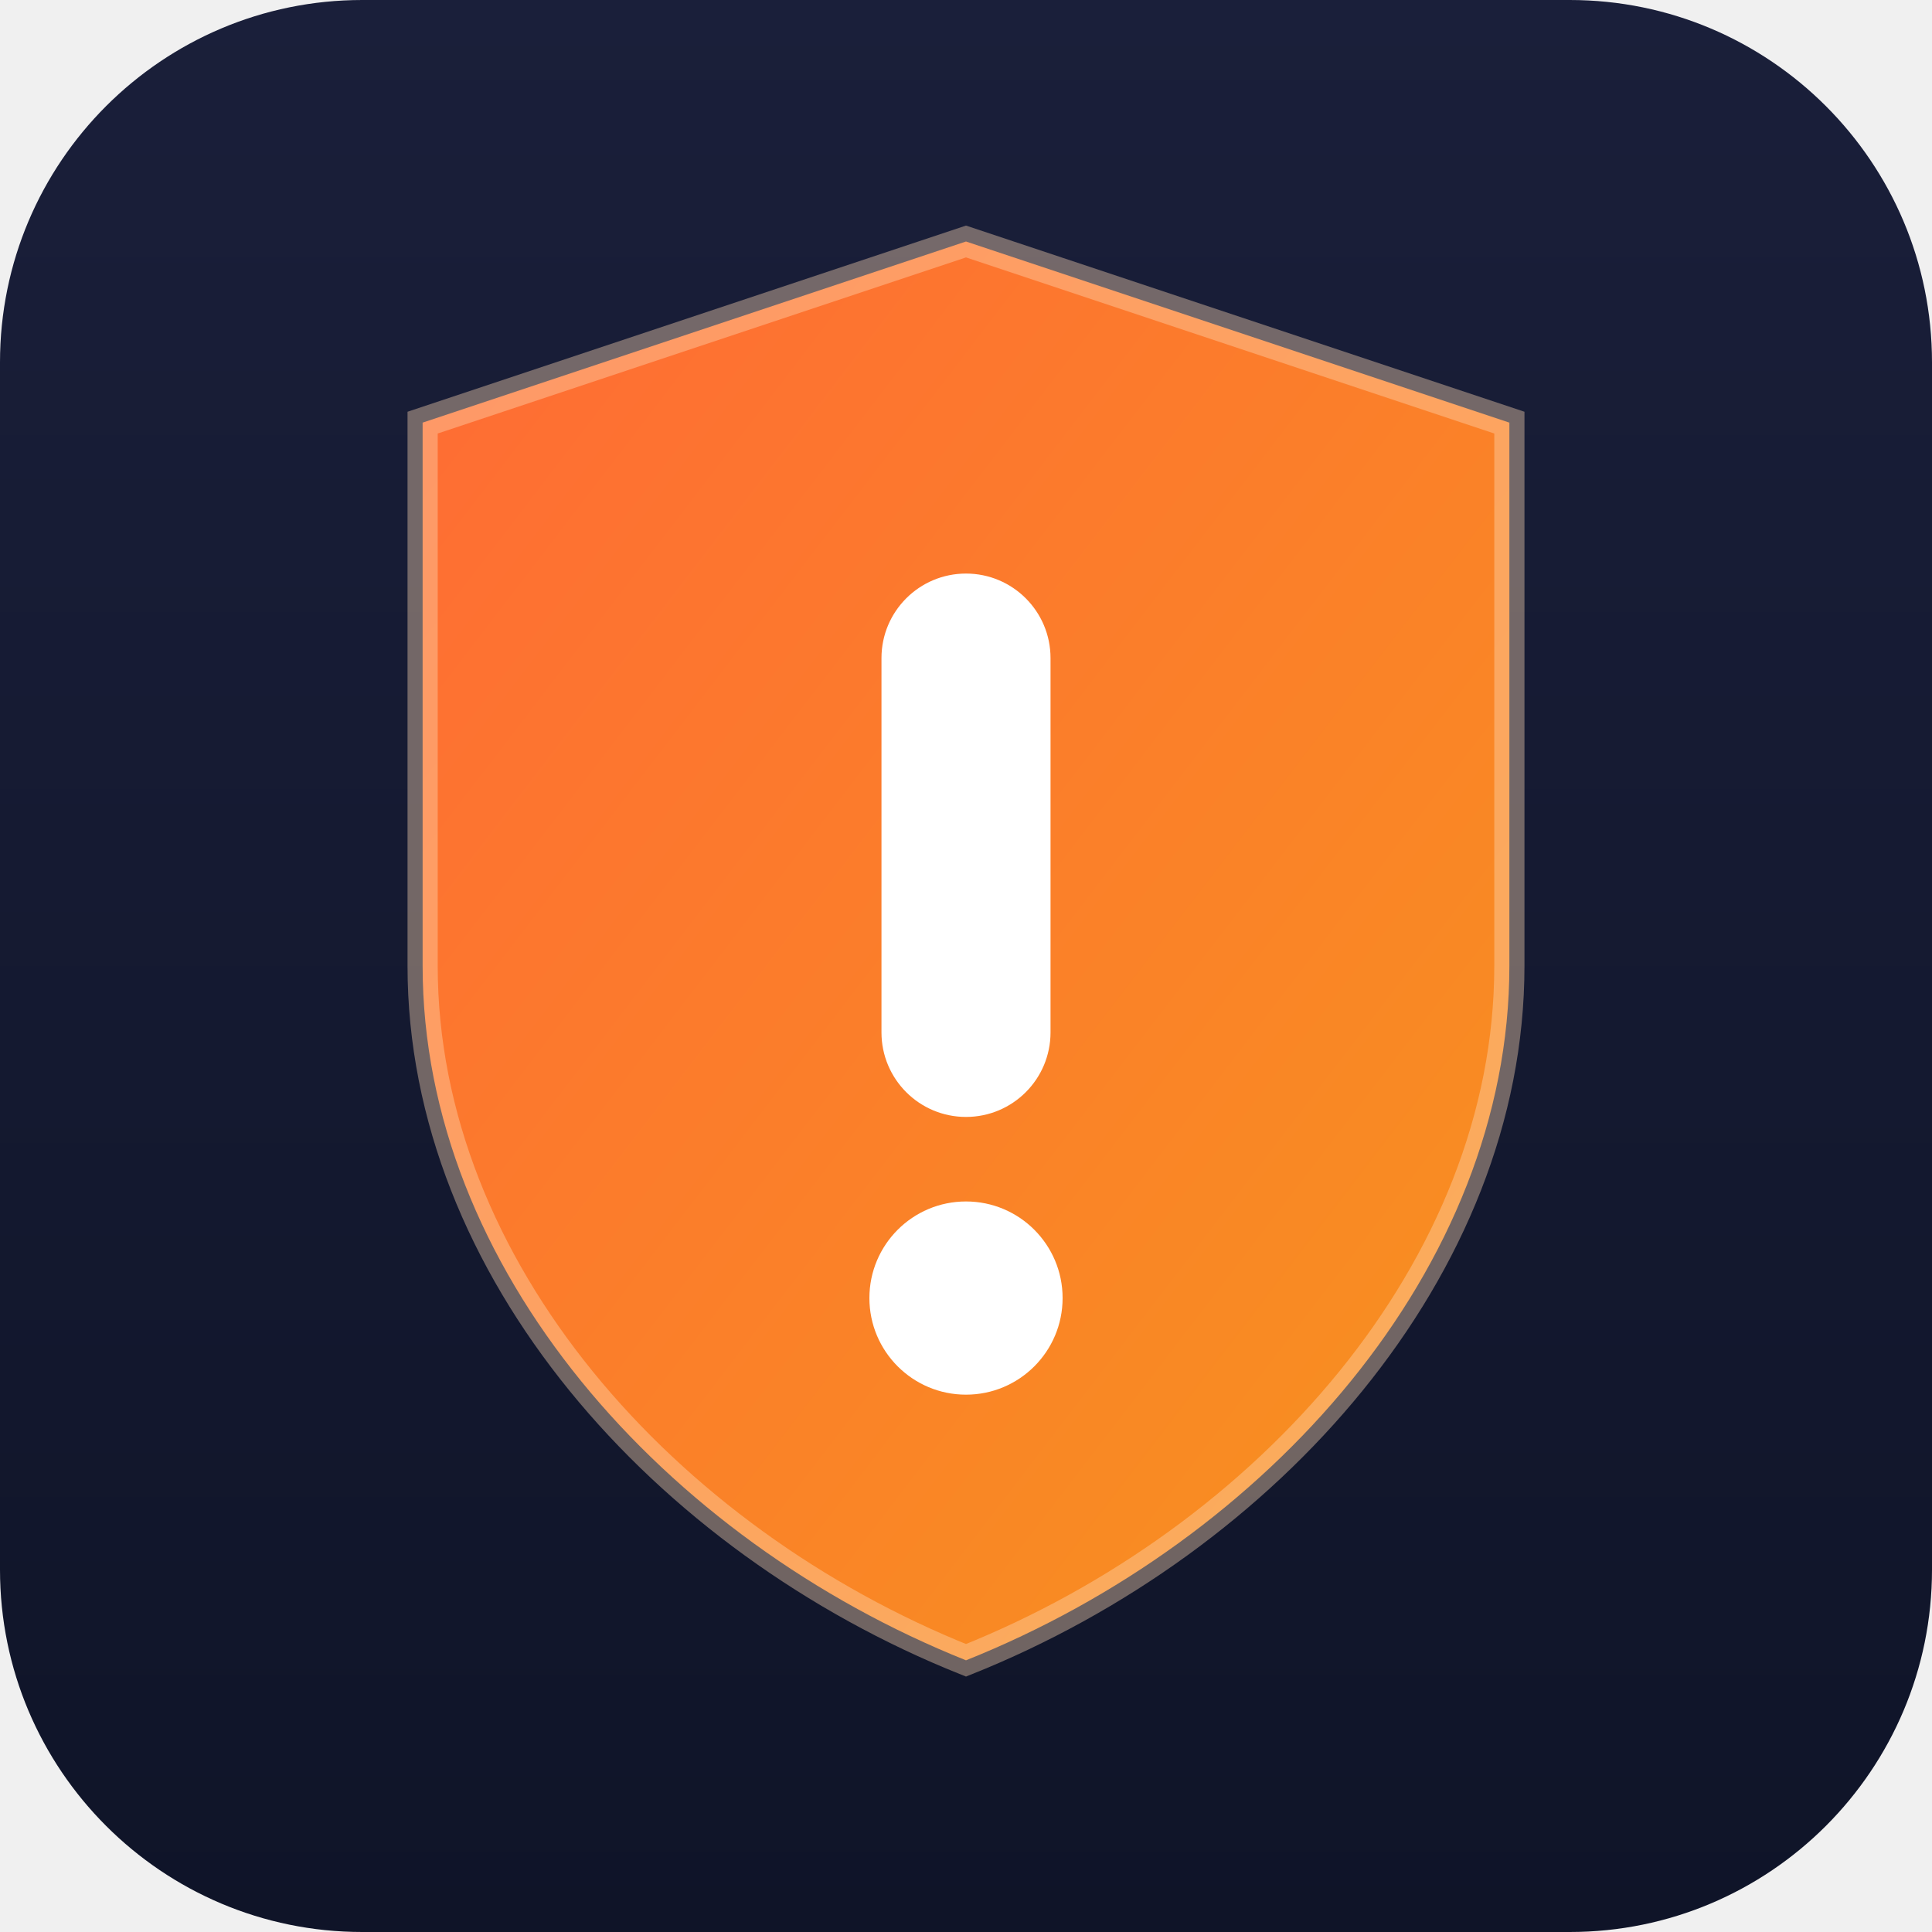
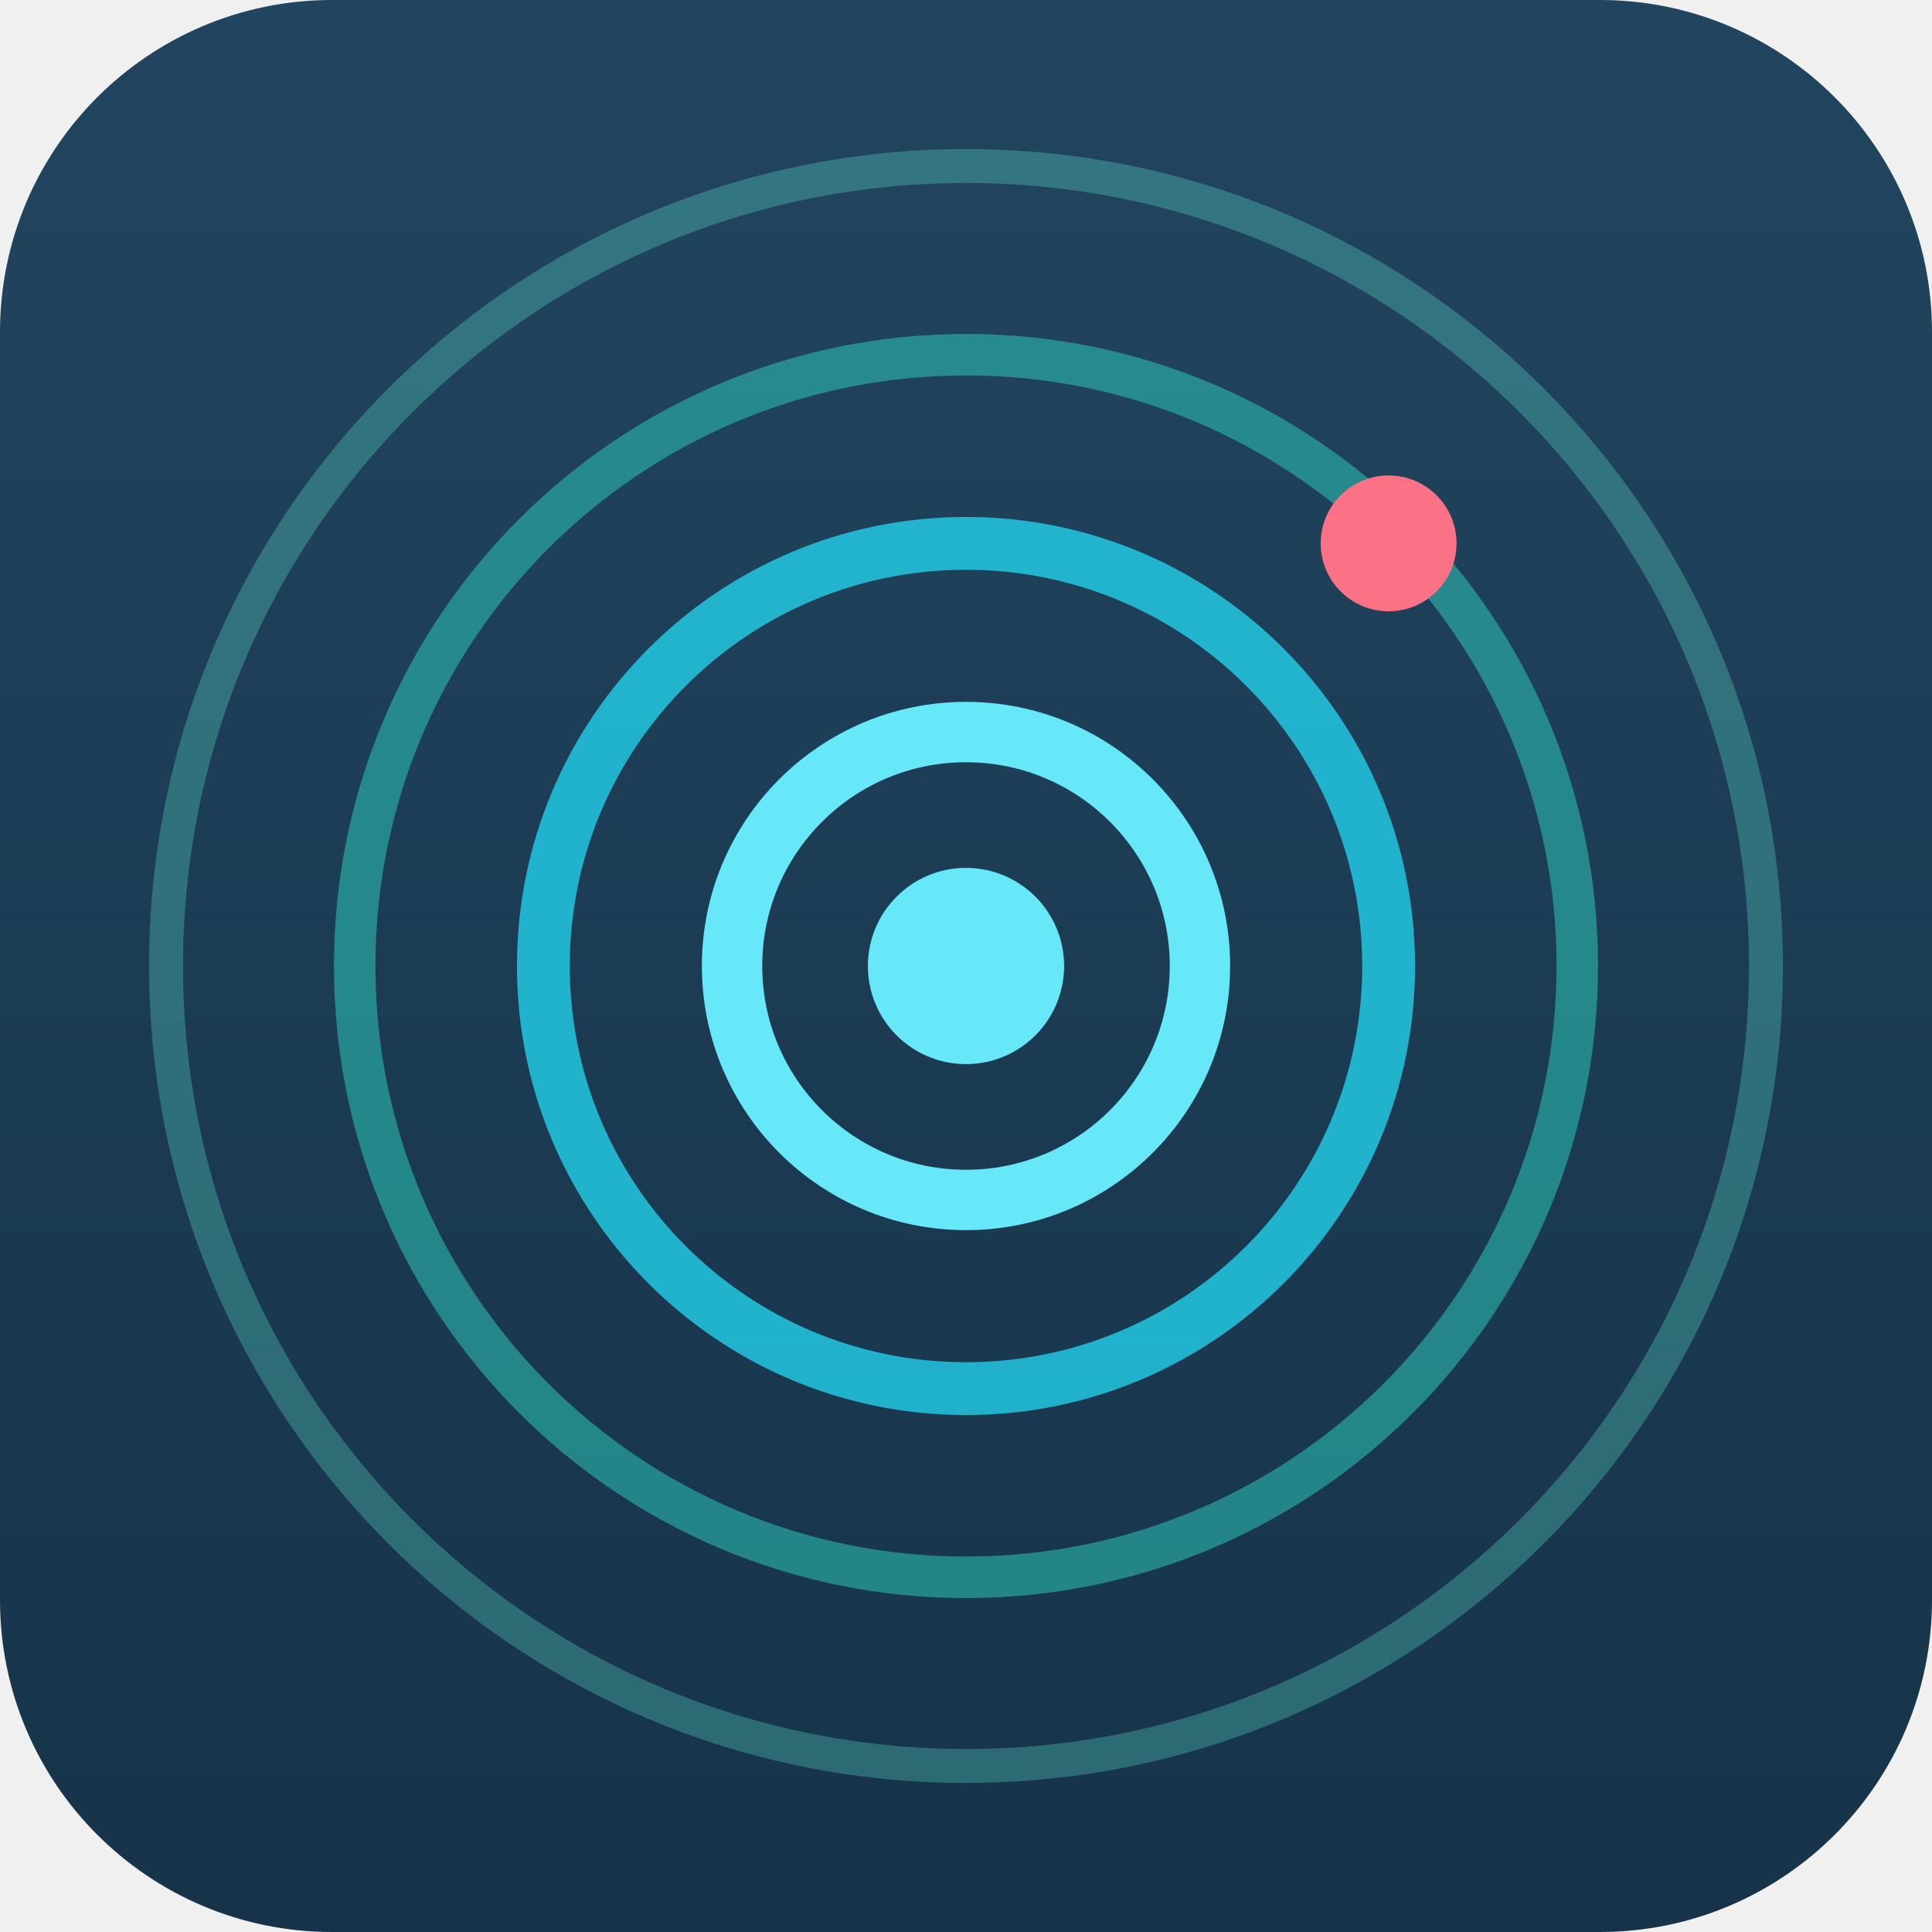
- <svg xmlns="http://www.w3.org/2000/svg" viewBox="0 0 32 32" width="32" height="32" role="img" aria-label="CRISP">
+ <svg xmlns="http://www.w3.org/2000/svg" viewBox="0 0 256 256" role="img" aria-label="CRISP">
  <defs>
-     <linearGradient id="crispGradient" x1="0" y1="0" x2="1" y2="1">
-       <stop offset="0%" stop-color="#ff6b35" />
-       <stop offset="100%" stop-color="#f7931e" />
-     </linearGradient>
-     <linearGradient id="bgGradient" x1="0" y1="0" x2="0" y2="1">
-       <stop offset="0%" stop-color="#1a1f3a" />
-       <stop offset="100%" stop-color="#0f1428" />
+     <linearGradient id="tile" x1="0" y1="0" x2="0" y2="1">
+       <stop offset="0" stop-color="#22455F" />
+       <stop offset="1" stop-color="#163349" />
    </linearGradient>
  </defs>
-   <rect width="32" height="32" rx="6" fill="url(#bgGradient)" />
-   <path d="M16 4 L25 7 L25 16 C25 21 21 25.5 16 27.5 C11 25.5 7 21 7 16 L7 7 Z" fill="url(#crispGradient)" stroke="#ffd9b5" stroke-width="0.5" stroke-opacity="0.4" />
-   <rect x="14.6" y="9.5" width="2.8" height="9" rx="1.4" fill="#ffffff" />
-   <circle cx="16" cy="21.5" r="1.6" fill="#ffffff" />
+   <rect width="256" height="256" rx="44" fill="url(#tile)" />
+   <circle cx="128" cy="128" r="106" fill="none" stroke="#5EEAD4" stroke-width="4.5" opacity="0.3" />
+   <circle cx="128" cy="128" r="81" fill="none" stroke="#2DD4BF" stroke-width="5.5" opacity="0.5" />
+   <circle cx="128" cy="128" r="56" fill="none" stroke="#22D3EE" stroke-width="7" opacity="0.78" />
+   <circle cx="128" cy="128" r="31" fill="none" stroke="#67E8F9" stroke-width="8" />
+   <circle cx="128" cy="128" r="13" fill="#67E8F9" />
+   <circle cx="184" cy="72" r="9" fill="#FB7185" />
</svg>
